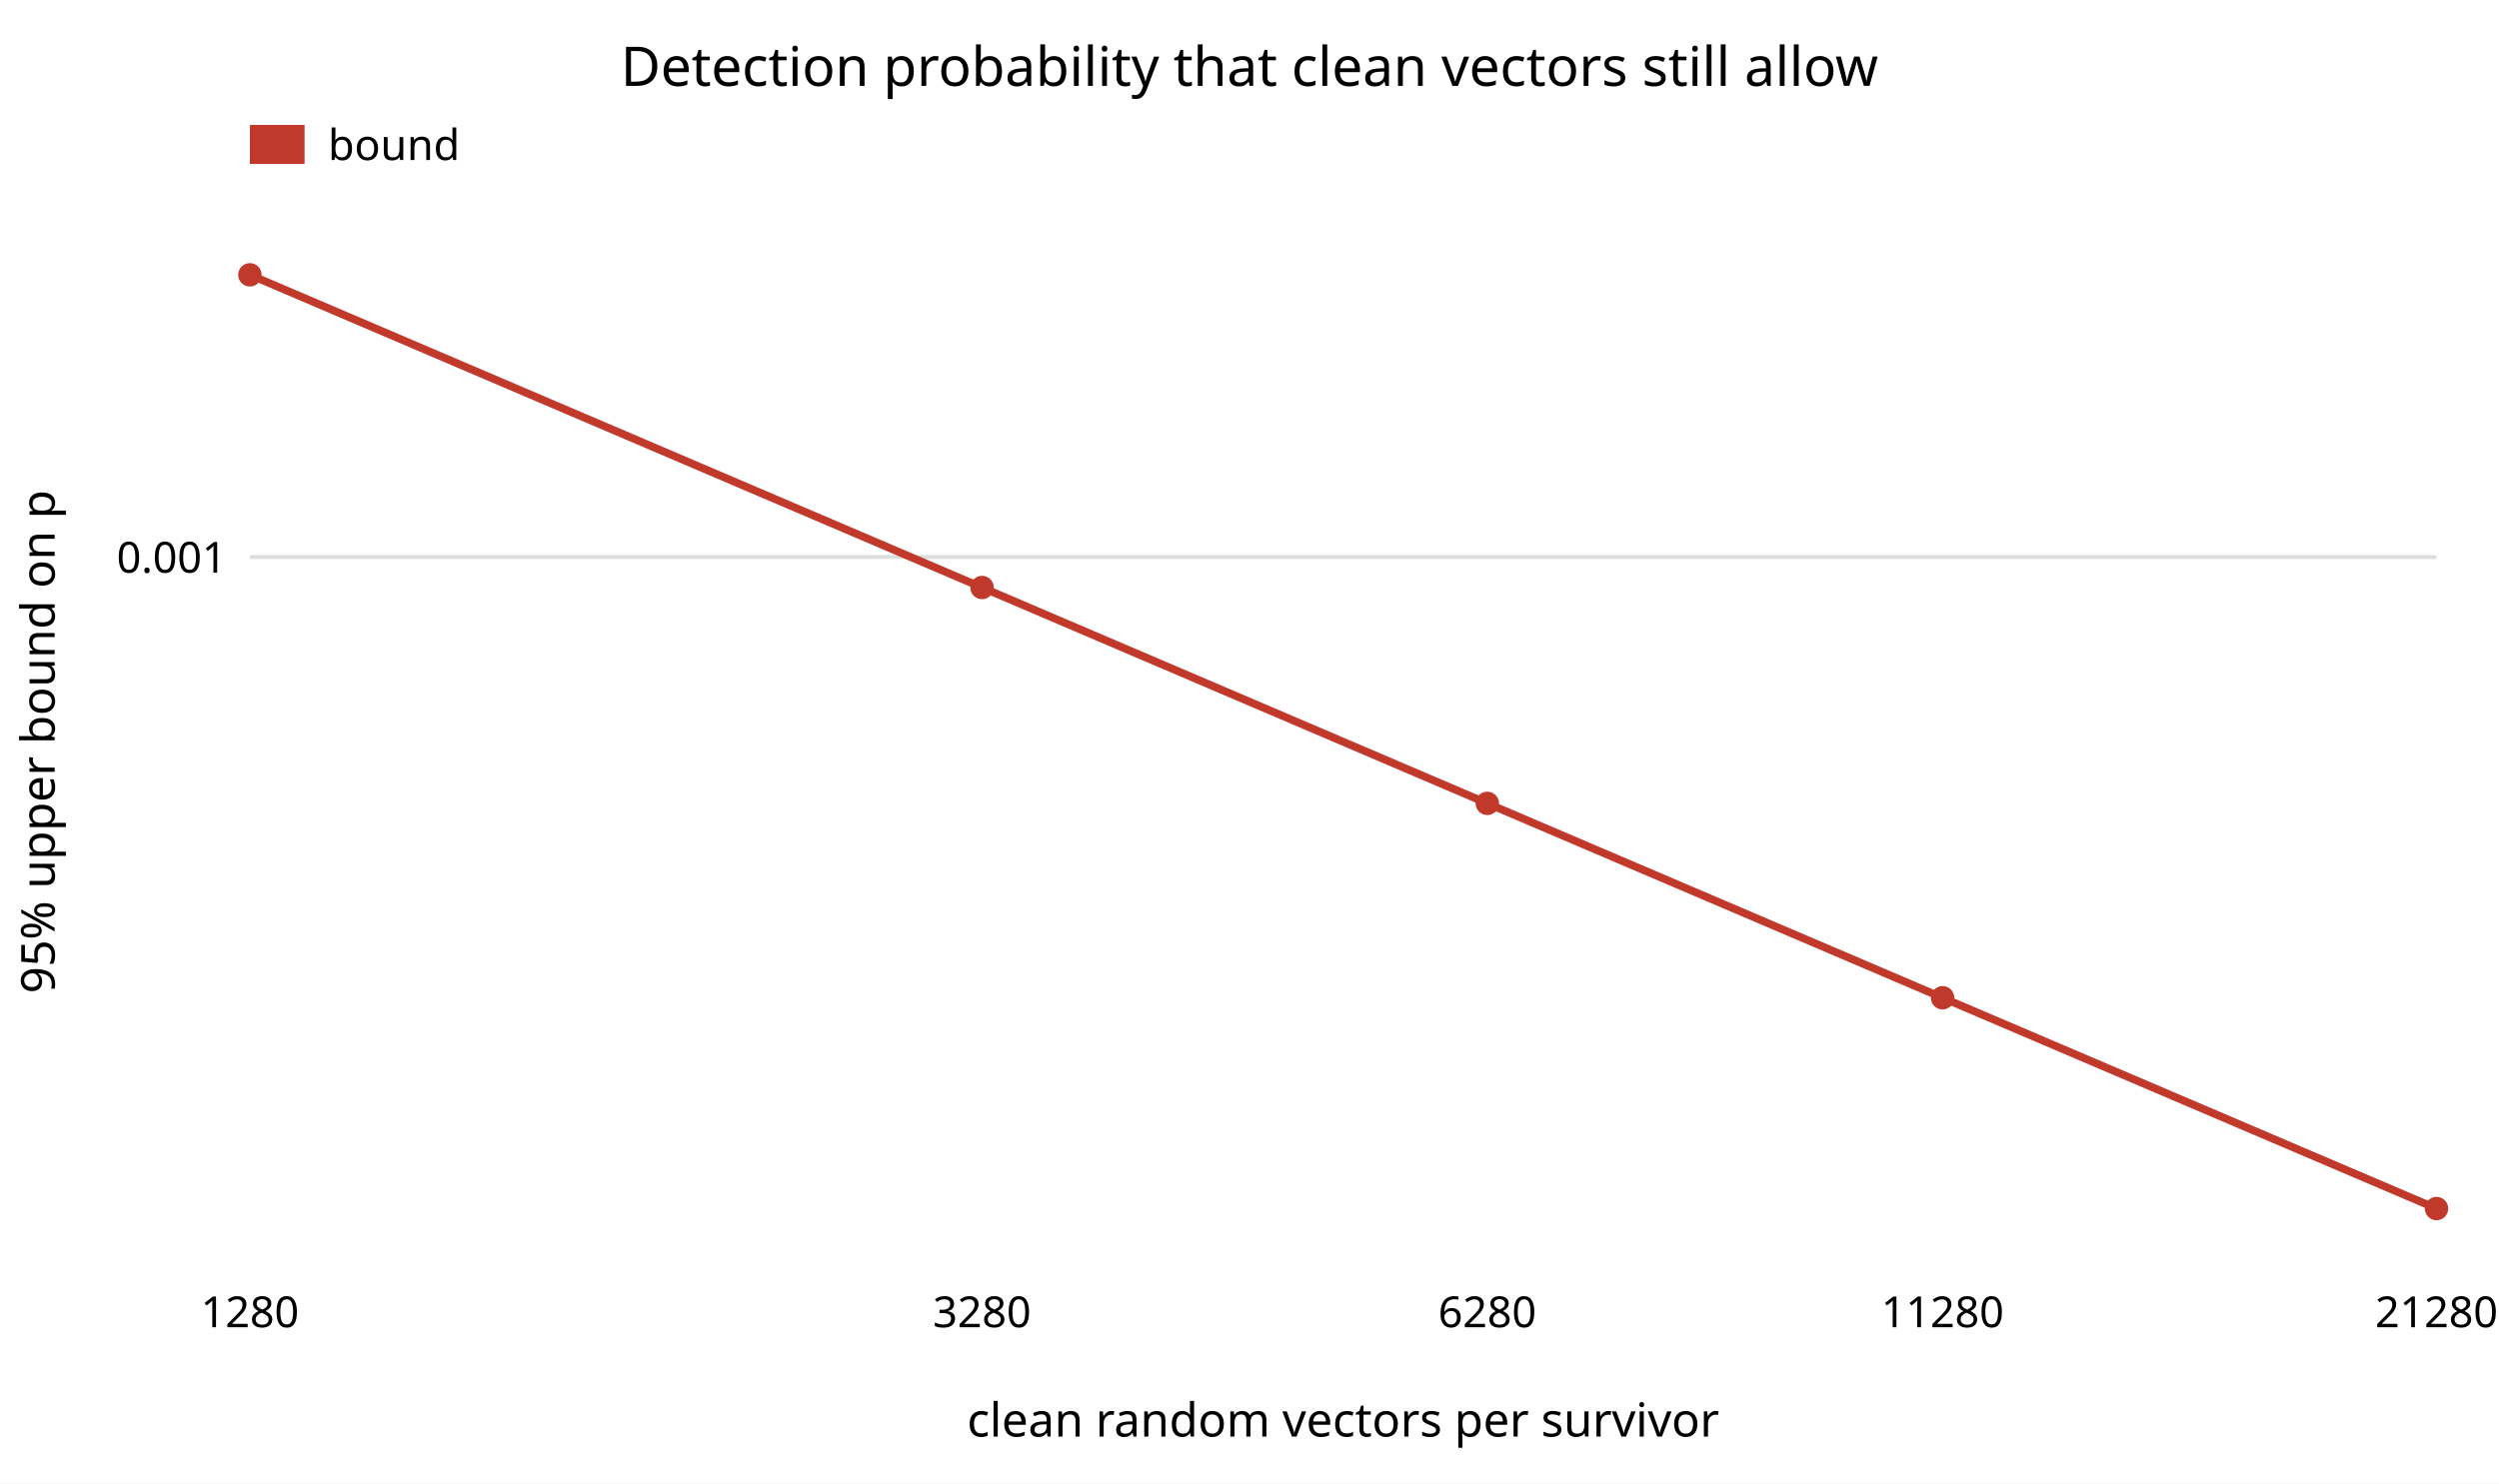
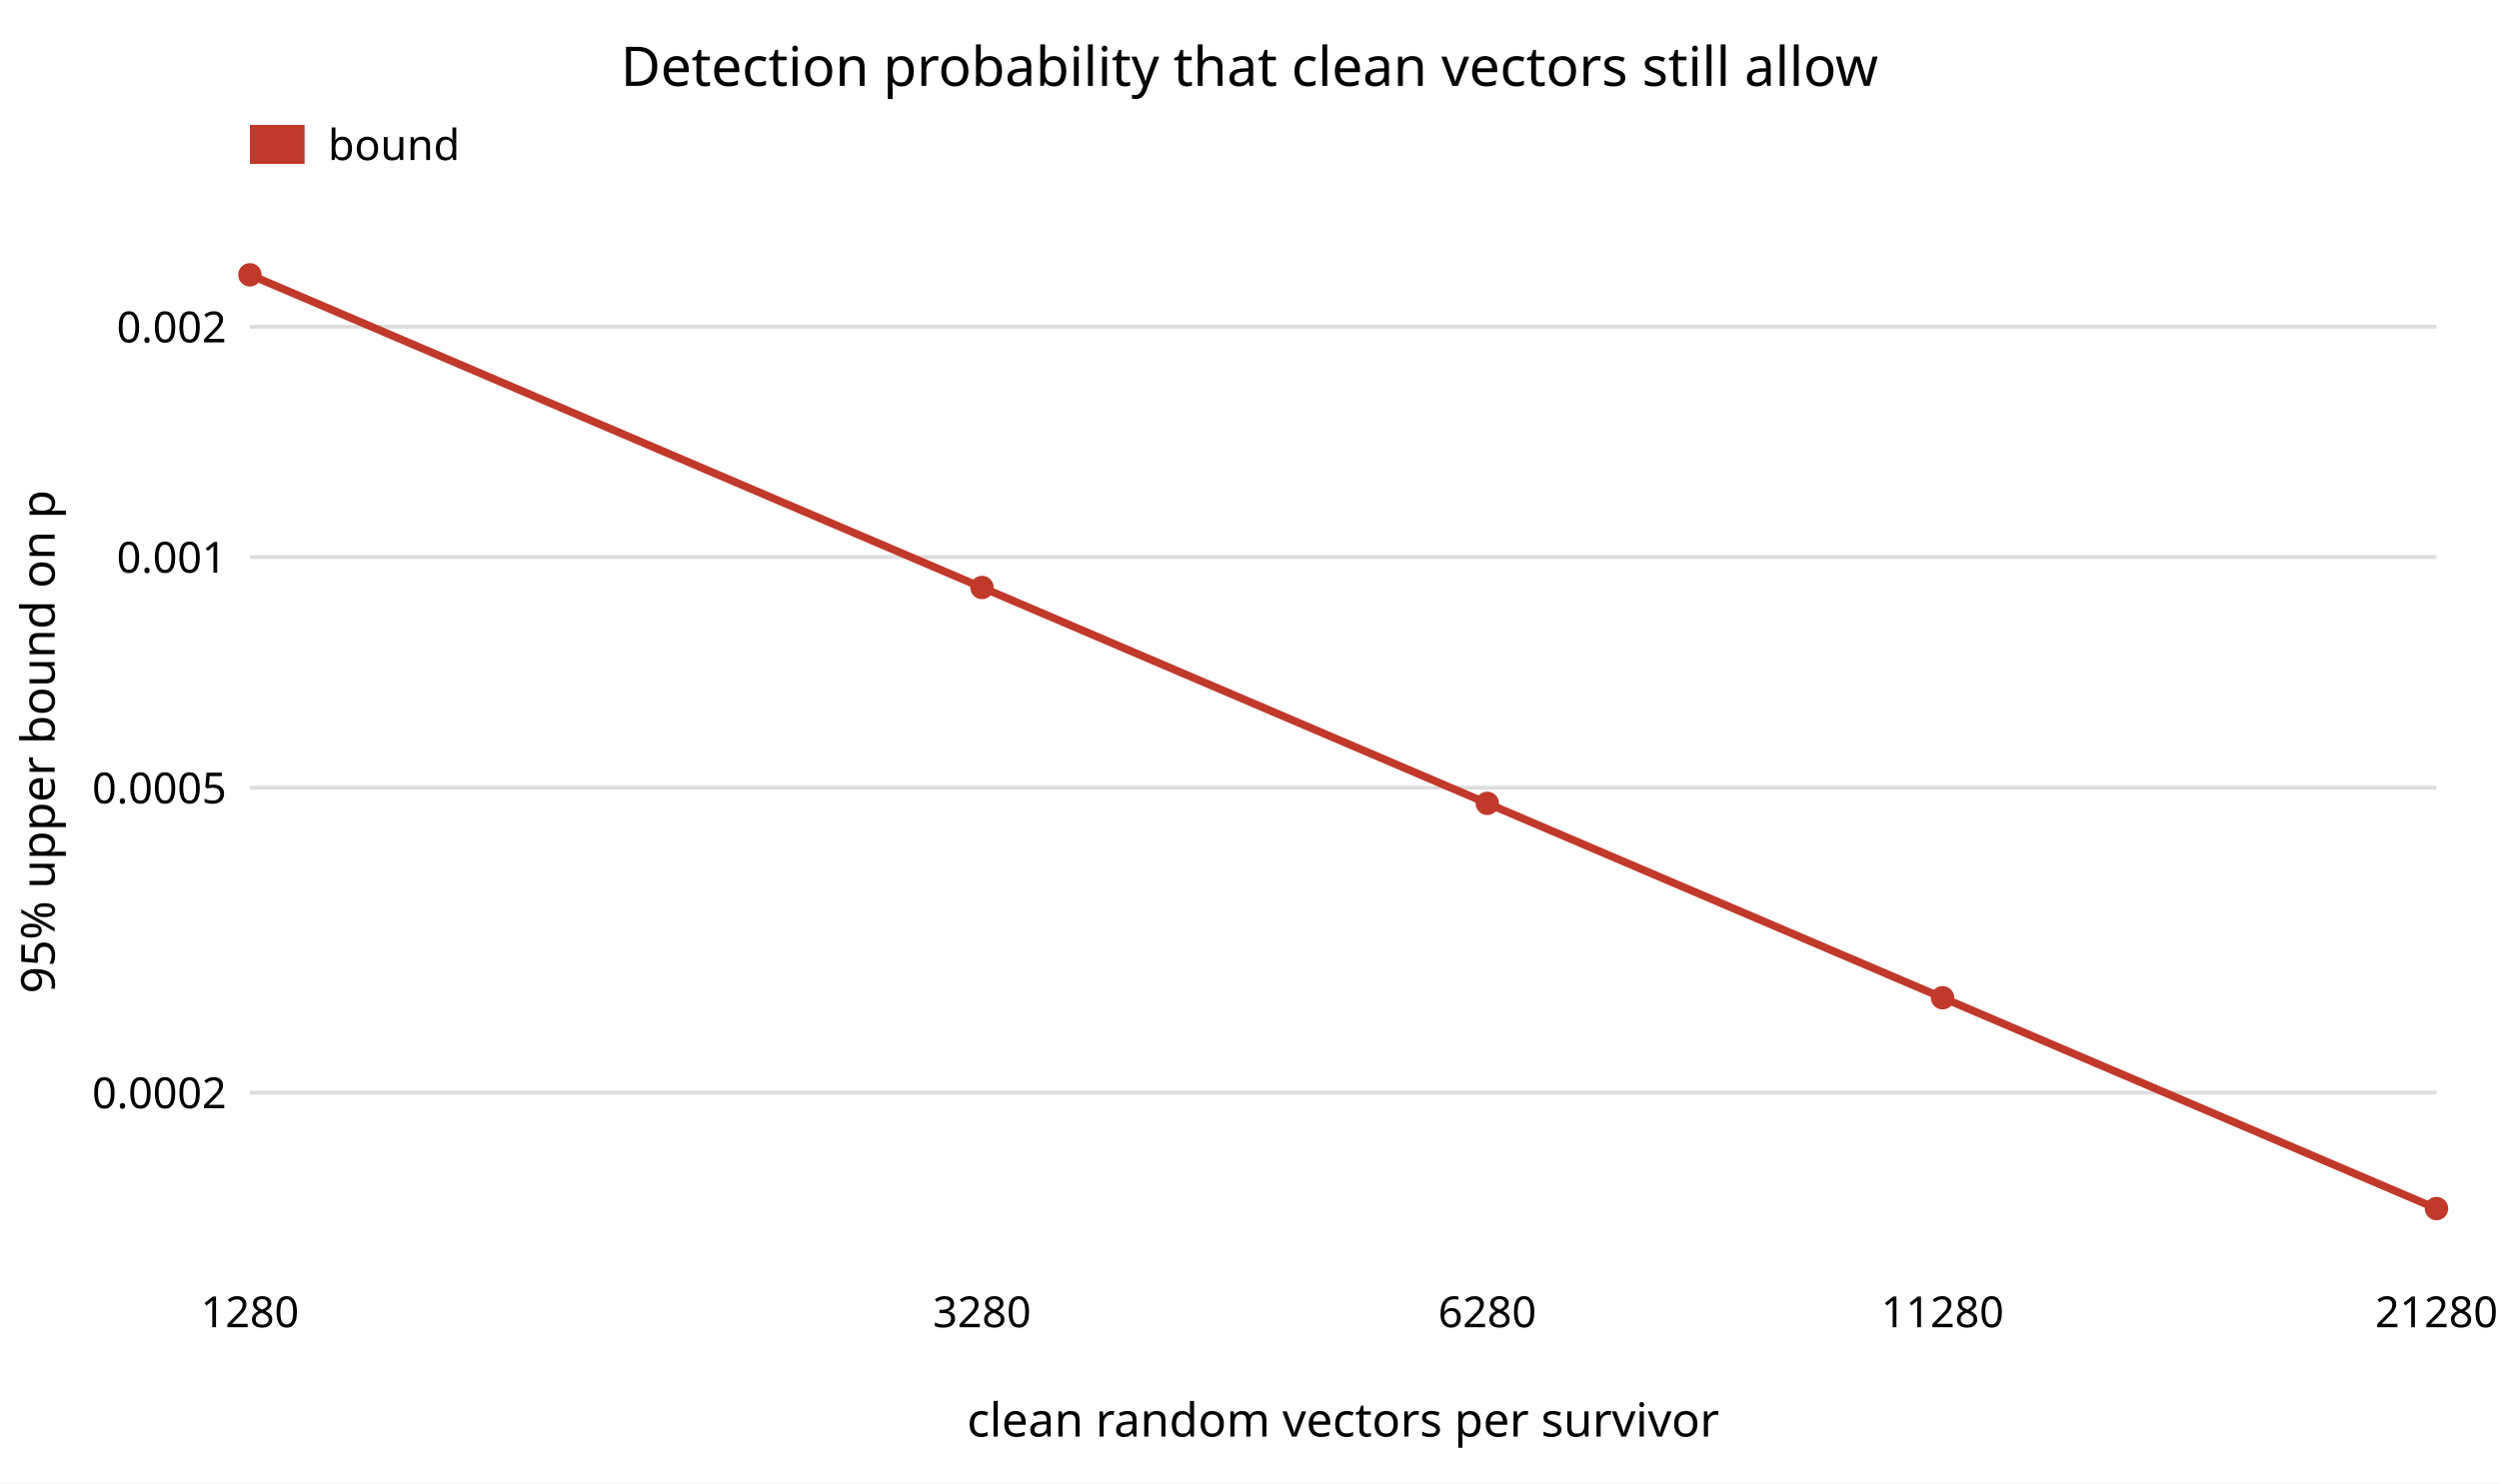
<svg xmlns="http://www.w3.org/2000/svg" viewBox="0 0 640 380" role="img" aria-label="Line plot of the 95 percent upper bound on a survivor's per-vector detection probability against the number of clean random vectors, falling roughly as 3 over n">
  <rect width="640" height="380" fill="#fff" />
  <text x="320.0" y="22" text-anchor="middle" font-family="sans-serif" font-size="14">Detection probability that clean vectors still allow</text>
+   <line x1="64" x2="624" y1="279.9" y2="279.9" stroke="#ddd" />
+   <text x="58" y="283.9" text-anchor="end" font-family="sans-serif" font-size="11">0.0002</text>
+   <line x1="64" x2="624" y1="201.8" y2="201.8" stroke="#ddd" />
+   <text x="58" y="205.8" text-anchor="end" font-family="sans-serif" font-size="11">0.0005</text>
  <line x1="64" x2="624" y1="142.7" y2="142.7" stroke="#ddd" />
  <text x="58" y="146.7" text-anchor="end" font-family="sans-serif" font-size="11">0.001</text>
+   <line x1="64" x2="624" y1="83.7" y2="83.7" stroke="#ddd" />
+   <text x="58" y="87.7" text-anchor="end" font-family="sans-serif" font-size="11">0.002</text>
  <text x="64.0" y="340" text-anchor="middle" font-family="sans-serif" font-size="11">1280</text>
  <text x="251.5" y="340" text-anchor="middle" font-family="sans-serif" font-size="11">3280</text>
  <text x="380.9" y="340" text-anchor="middle" font-family="sans-serif" font-size="11">6280</text>
  <text x="497.5" y="340" text-anchor="middle" font-family="sans-serif" font-size="11">11280</text>
  <text x="624.0" y="340" text-anchor="middle" font-family="sans-serif" font-size="11">21280</text>
  <text x="344.0" y="368" text-anchor="middle" font-family="sans-serif" font-size="12">clean random vectors per survivor</text>
  <text x="14" y="190.0" text-anchor="middle" font-family="sans-serif" font-size="12" transform="rotate(-90 14 190.0)">95% upper bound on p</text>
  <polyline points="64.0,70.4 251.5,150.5 380.9,205.8 497.5,255.6 624.0,309.6" fill="none" stroke="#c0392b" stroke-width="2" />
  <circle cx="64.0" cy="70.4" r="3" fill="#c0392b" />
  <circle cx="251.5" cy="150.5" r="3" fill="#c0392b" />
  <circle cx="380.9" cy="205.8" r="3" fill="#c0392b" />
  <circle cx="497.5" cy="255.6" r="3" fill="#c0392b" />
  <circle cx="624.0" cy="309.6" r="3" fill="#c0392b" />
  <rect x="64" y="32" width="14" height="10" fill="#c0392b" />
  <text x="84" y="41" font-family="sans-serif" font-size="11">bound</text>
</svg>
